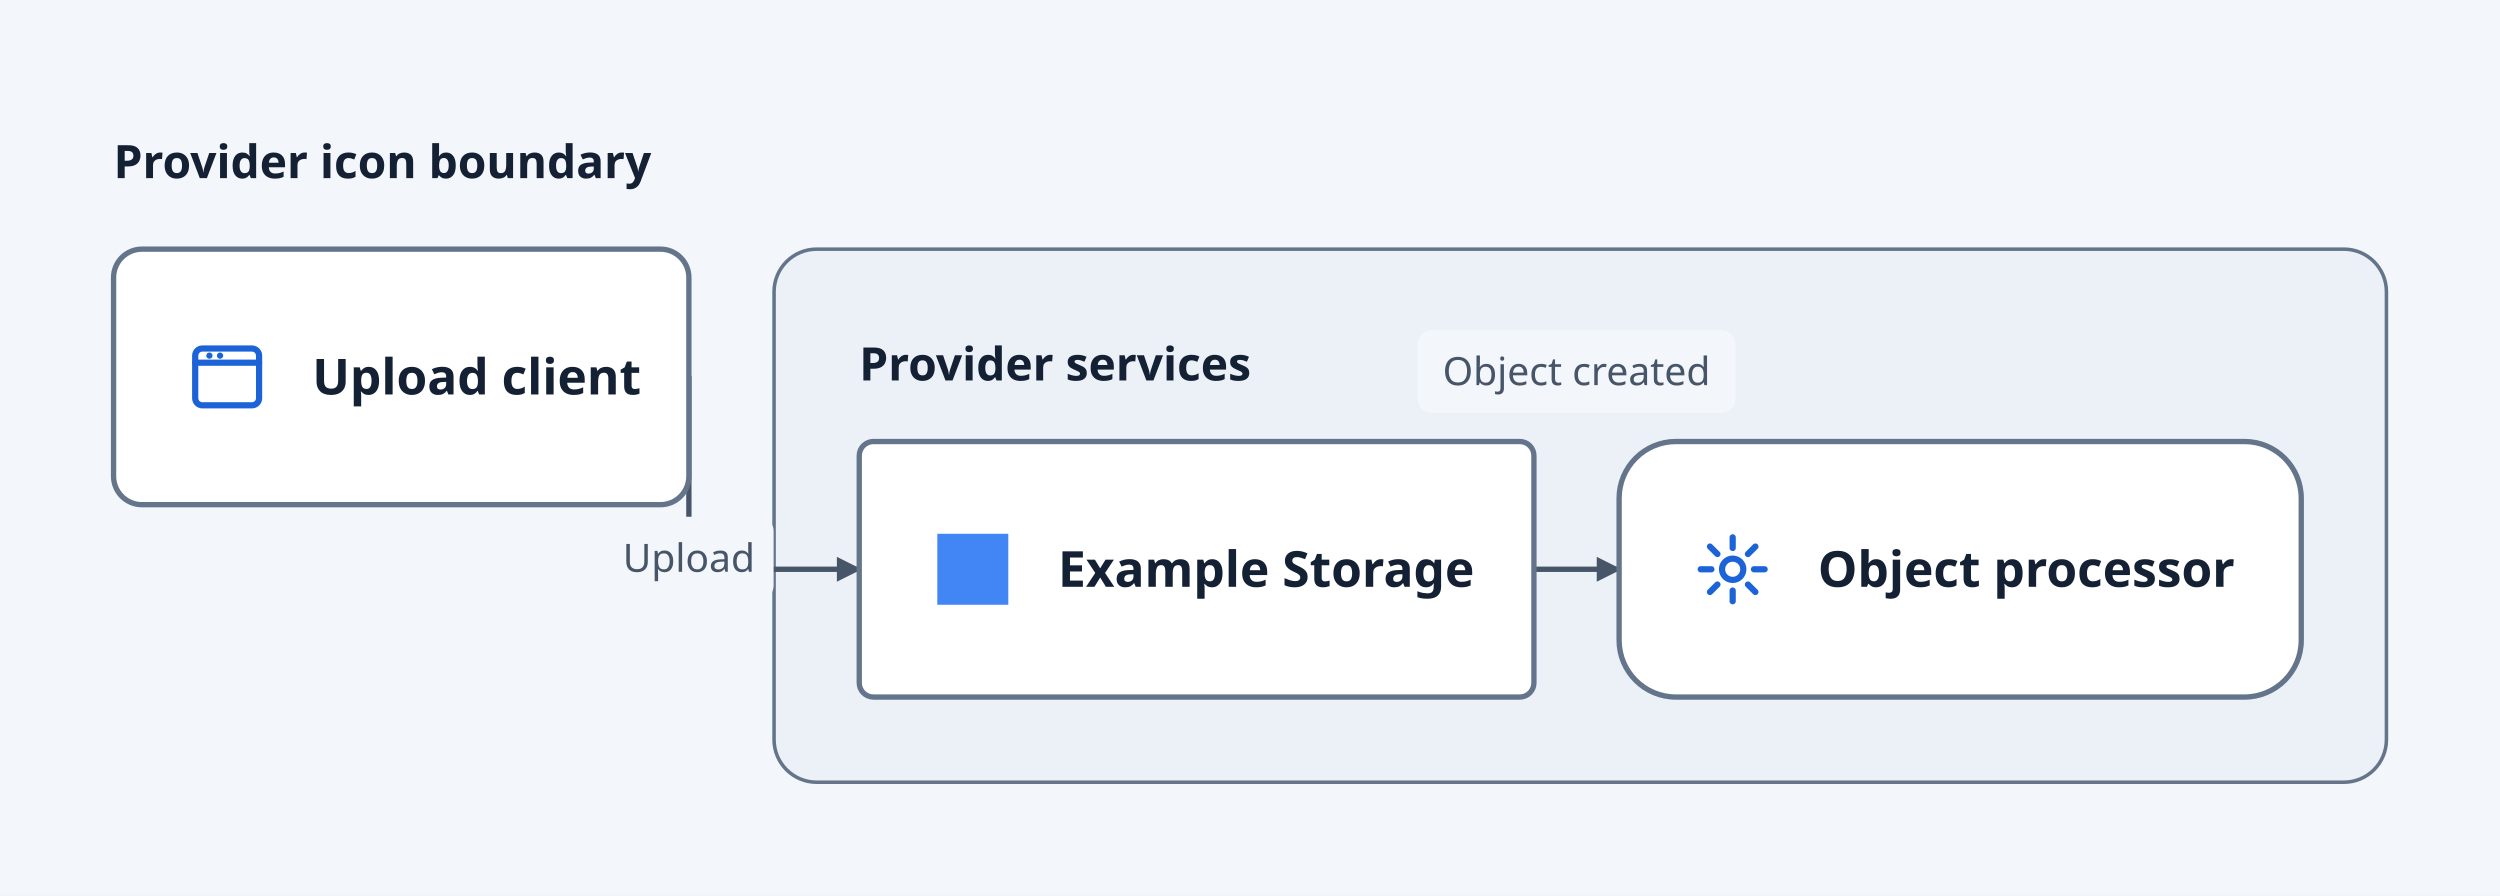
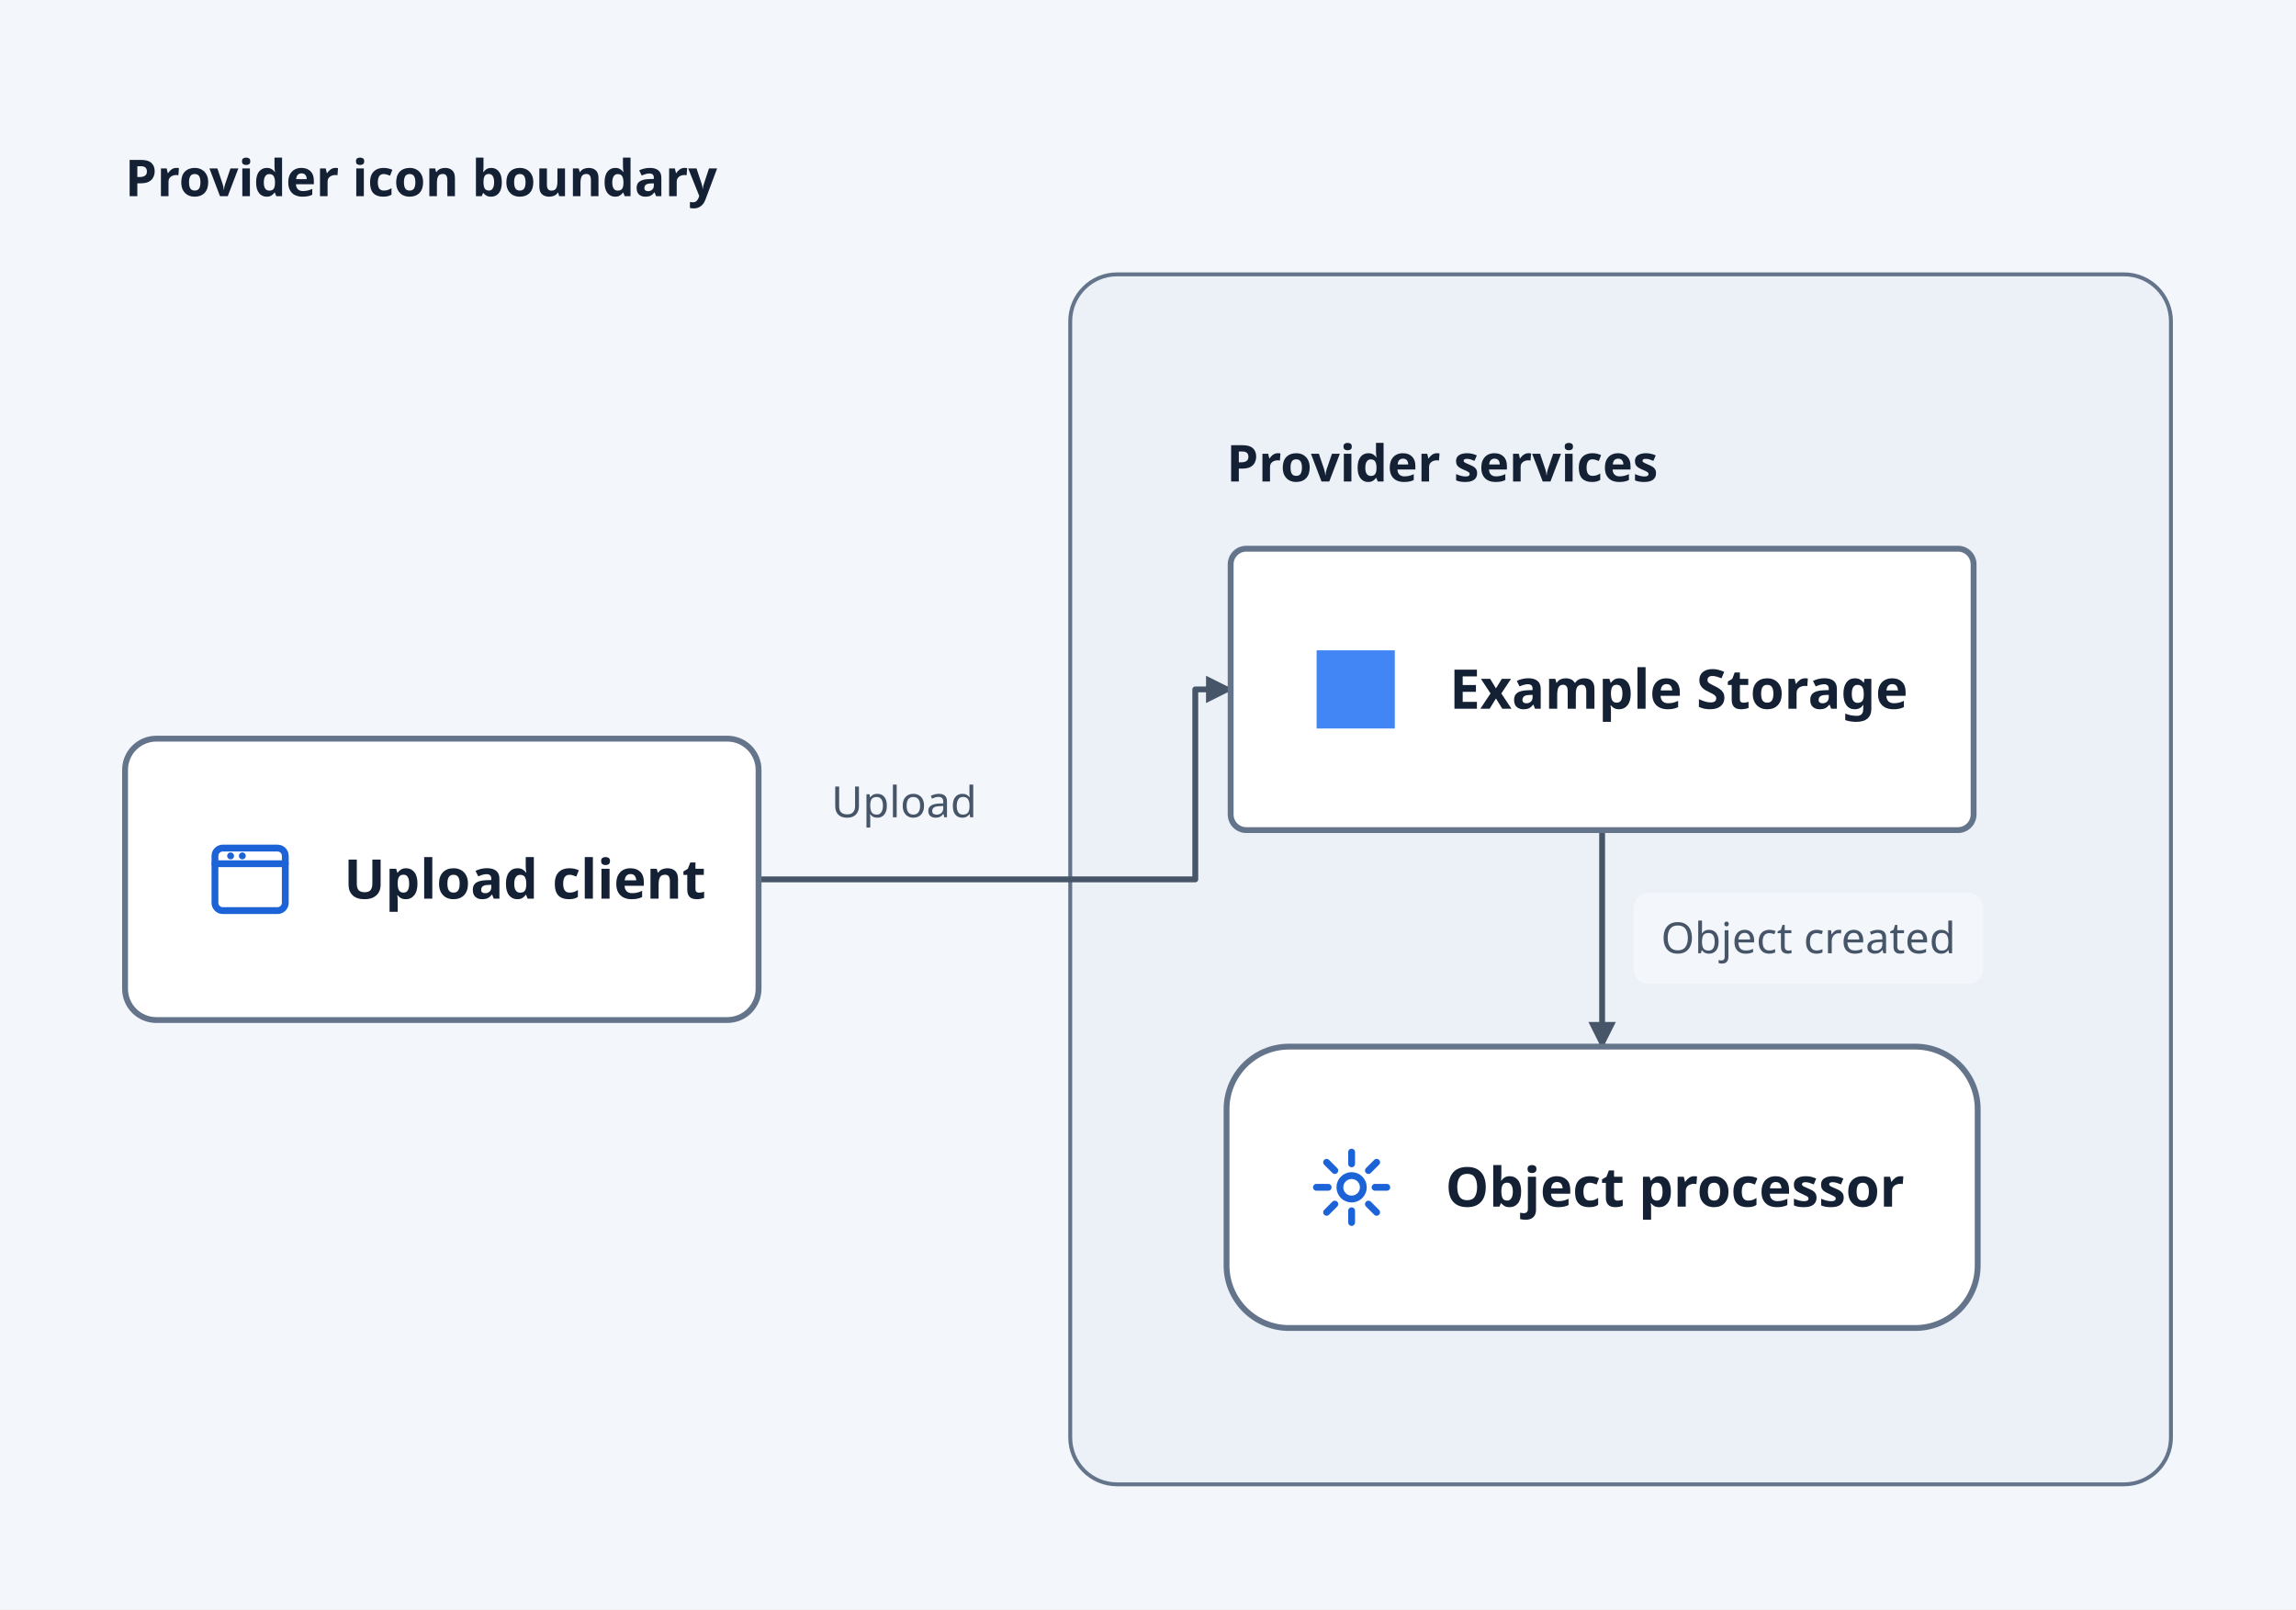
- <svg xmlns="http://www.w3.org/2000/svg" width="704.4" height="252.4" viewBox="0 0 704400 252400" role="img" aria-labelledby="stack-title stack-description" data-engine-version="0.7.0" data-theme-id="default" data-theme-version="0.5.0" data-theme-revision="sha256:3bfd66e1a96628b29b95b7273b54373bcce952f7285aefa506b4255a629eaf53">
-   <rect x="0" y="0" width="704400" height="252400" fill="#F3F6FA" />
+ <svg xmlns="http://www.w3.org/2000/svg" width="587.5" height="411.8" viewBox="0 0 587.5 411.8" role="img" aria-labelledby="stack-title stack-description" data-engine-version="0.8.0" data-theme-id="default" data-theme-version="0.6.0" data-theme-revision="sha256:4d4e9dcda36bf2a5187a233c0be74c9e9302f41d5021e1fa2a73712837ff55c1">
+   <rect x="0" y="0" width="587.5" height="411.8" fill="#F3F6FA" />
  <defs>
-     <marker id="stack-arrow" markerUnits="userSpaceOnUse" markerWidth="7000" markerHeight="7000" refX="9000" refY="5000" viewBox="0 0 10000 10000" orient="auto-start-reverse">
+     <marker id="stack-arrow" markerUnits="userSpaceOnUse" markerWidth="7" markerHeight="7" refX="9000" refY="5000" viewBox="0 0 10000 10000" orient="auto-start-reverse">
      <path d="M 0 0 L 10000 5000 L 0 10000 z" fill="#475569" />
    </marker>
  </defs>
-   <text x="32000" y="50200" fill="#142033" font-family="system-ui" font-size="13000" font-weight="600">Provider icon boundary</text>
+   <text x="32" y="50.2" fill="#142033" font-family="system-ui" font-size="13" font-weight="600">Provider icon boundary</text>
  <g data-stack-layer="groups">
    <g role="group" aria-label="Provider services" data-stack-id="provider">
-       <rect x="218100" y="70200" width="454300" height="150200" rx="12000" fill="#E5EBF3" fill-opacity="0.55" stroke="#64748B" stroke-width="1000" />
-       <text x="242100" y="107200" fill="#142033" font-family="system-ui" font-size="13000" font-weight="600">Provider services</text>
+       <rect x="273.85" y="70.2" width="281.65" height="309.6" rx="12" fill="#E5EBF3" fill-opacity="0.55" stroke="#64748B" stroke-width="1" />
+       <text x="313.85" y="123.2" fill="#142033" font-family="system-ui" font-size="13" font-weight="600">Provider services</text>
    </g>
  </g>
  <g data-stack-layer="edges">
    <g role="group" aria-label="Upload client flows to Example Storage: Upload" data-edge-kind="request" data-edge-direction="forward">
-       <polyline points="194100,106200 194100,160400 242100,160400" fill="none" stroke="#475569" stroke-width="1500" stroke-linecap="round" stroke-linejoin="round" marker-end="url(#stack-arrow)" />
+       <polyline points="194.1,225 305.85,225 305.85,176.4 314.9,176.4" fill="none" stroke="#475569" stroke-width="1.5" stroke-linecap="round" stroke-linejoin="round" marker-end="url(#stack-arrow)" />
    </g>
    <g role="group" aria-label="Example Storage flows to Object processor: Object created" data-edge-kind="event" data-edge-direction="forward">
-       <polyline points="432200,160400 456200,160400" fill="none" stroke="#475569" stroke-width="1500" stroke-linecap="round" stroke-linejoin="round" marker-end="url(#stack-arrow)" />
+       <polyline points="409.95,212.4 409.95,267.8" fill="none" stroke="#475569" stroke-width="1.5" stroke-linecap="round" stroke-linejoin="round" marker-end="url(#stack-arrow)" />
    </g>
  </g>
  <g data-stack-layer="nodes">
    <g role="group" aria-label="Upload client" data-stack-id="upload" data-node-kind="client">
-       <rect x="32000" y="70200" width="162100" height="72000" rx="8000" fill="#FFFFFF" stroke="#64748B" stroke-width="1500" />
-       <svg x="52000" y="94200" width="24000" height="24000" viewBox="0 0 24 24" color="#1D63D8" aria-hidden="true" focusable="false" data-icon-id="web">
+       <rect x="32" y="189" width="162.1" height="72" rx="8" fill="#FFFFFF" stroke="#64748B" stroke-width="1.5" />
+       <svg x="52" y="213" width="24" height="24" viewBox="0 0 24 24" color="#1D63D8" aria-hidden="true" focusable="false" data-icon-id="web">
        <rect x="3" y="4" width="18" height="16" rx="2" fill="none" stroke="currentColor" stroke-width="1.75" />
        <path d="M3 8h18M7 6h.01M10 6h.01" fill="none" stroke="currentColor" stroke-width="1.75" stroke-linecap="round" />
      </svg>
-       <text x="88000" y="106200" dominant-baseline="middle" fill="#142033" font-family="system-ui" font-size="14000" font-weight="600">Upload client</text>
+       <text x="88" y="225" dominant-baseline="middle" fill="#142033" font-family="system-ui" font-size="14" font-weight="600">Upload client</text>
    </g>
    <g role="group" aria-label="Example Storage" data-stack-id="storage" data-node-kind="storage">
-       <rect x="242100" y="124400" width="190100" height="72000" rx="4000" fill="#FFFFFF" stroke="#64748B" stroke-width="1500" />
-       <svg x="262100" y="148400" width="24000" height="24000" viewBox="0 0 24 24" color="#1D63D8" aria-hidden="true" focusable="false" data-icon-id="example:storage">
+       <rect x="314.9" y="140.4" width="190.1" height="72" rx="4" fill="#FFFFFF" stroke="#64748B" stroke-width="1.5" />
+       <svg x="334.9" y="164.4" width="24" height="24" viewBox="0 0 24 24" color="#1D63D8" aria-hidden="true" focusable="false" data-icon-id="example:storage">
        <rect x="2" y="2" width="20" height="20" fill="#4285f4" />
      </svg>
-       <text x="298100" y="160400" dominant-baseline="middle" fill="#142033" font-family="system-ui" font-size="14000" font-weight="600">Example Storage</text>
+       <text x="370.9" y="176.4" dominant-baseline="middle" fill="#142033" font-family="system-ui" font-size="14" font-weight="600">Example Storage</text>
    </g>
    <g role="group" aria-label="Object processor" data-stack-id="worker" data-node-kind="worker">
-       <rect x="456200" y="124400" width="192200" height="72000" rx="16000" fill="#FFFFFF" stroke="#64748B" stroke-width="1500" />
-       <svg x="476200" y="148400" width="24000" height="24000" viewBox="0 0 24 24" color="#1D63D8" aria-hidden="true" focusable="false" data-icon-id="kind-worker">
+       <rect x="313.85" y="267.8" width="192.2" height="72" rx="16" fill="#FFFFFF" stroke="#64748B" stroke-width="1.5" />
+       <svg x="333.85" y="291.8" width="24" height="24" viewBox="0 0 24 24" color="#1D63D8" aria-hidden="true" focusable="false" data-icon-id="kind-worker">
        <circle cx="12" cy="12" r="3" fill="none" stroke="currentColor" stroke-width="1.75" />
        <path d="M12 3v3M12 18v3M3 12h3M18 12h3M5.6 5.6l2.1 2.1M16.3 16.3l2.1 2.1M18.4 5.6l-2.1 2.1M7.7 16.3l-2.1 2.1" fill="none" stroke="currentColor" stroke-width="1.75" stroke-linecap="round" />
      </svg>
-       <text x="512200" y="160400" dominant-baseline="middle" fill="#142033" font-family="system-ui" font-size="14000" font-weight="600">Object processor</text>
+       <text x="369.85" y="303.8" dominant-baseline="middle" fill="#142033" font-family="system-ui" font-size="14" font-weight="600">Object processor</text>
    </g>
  </g>
  <g data-stack-layer="edge-labels" aria-hidden="true">
    <g data-edge-label="Upload">
-       <rect x="170225" y="145600" width="47750" height="23400" rx="4000" fill="#F3F6FA" />
-       <text x="194100" y="157300" text-anchor="middle" dominant-baseline="middle" fill="#475569" font-family="system-ui" font-size="11000">Upload</text>
+       <rect x="207.475" y="193.6" width="47.75" height="23.4" rx="4" fill="#F3F6FA" />
+       <text x="231.35" y="205.3" text-anchor="middle" dominant-baseline="middle" fill="#475569" font-family="system-ui" font-size="11">Upload</text>
    </g>
    <g data-edge-label="Object created">
-       <rect x="399425" y="93000" width="89550" height="23400" rx="4000" fill="#F3F6FA" />
-       <text x="444200" y="104700" text-anchor="middle" dominant-baseline="middle" fill="#475569" font-family="system-ui" font-size="11000">Object created</text>
+       <rect x="417.95" y="228.4" width="89.55" height="23.4" rx="4" fill="#F3F6FA" />
+       <text x="462.725" y="240.1" text-anchor="middle" dominant-baseline="middle" fill="#475569" font-family="system-ui" font-size="11">Object created</text>
    </g>
  </g>
</svg>
